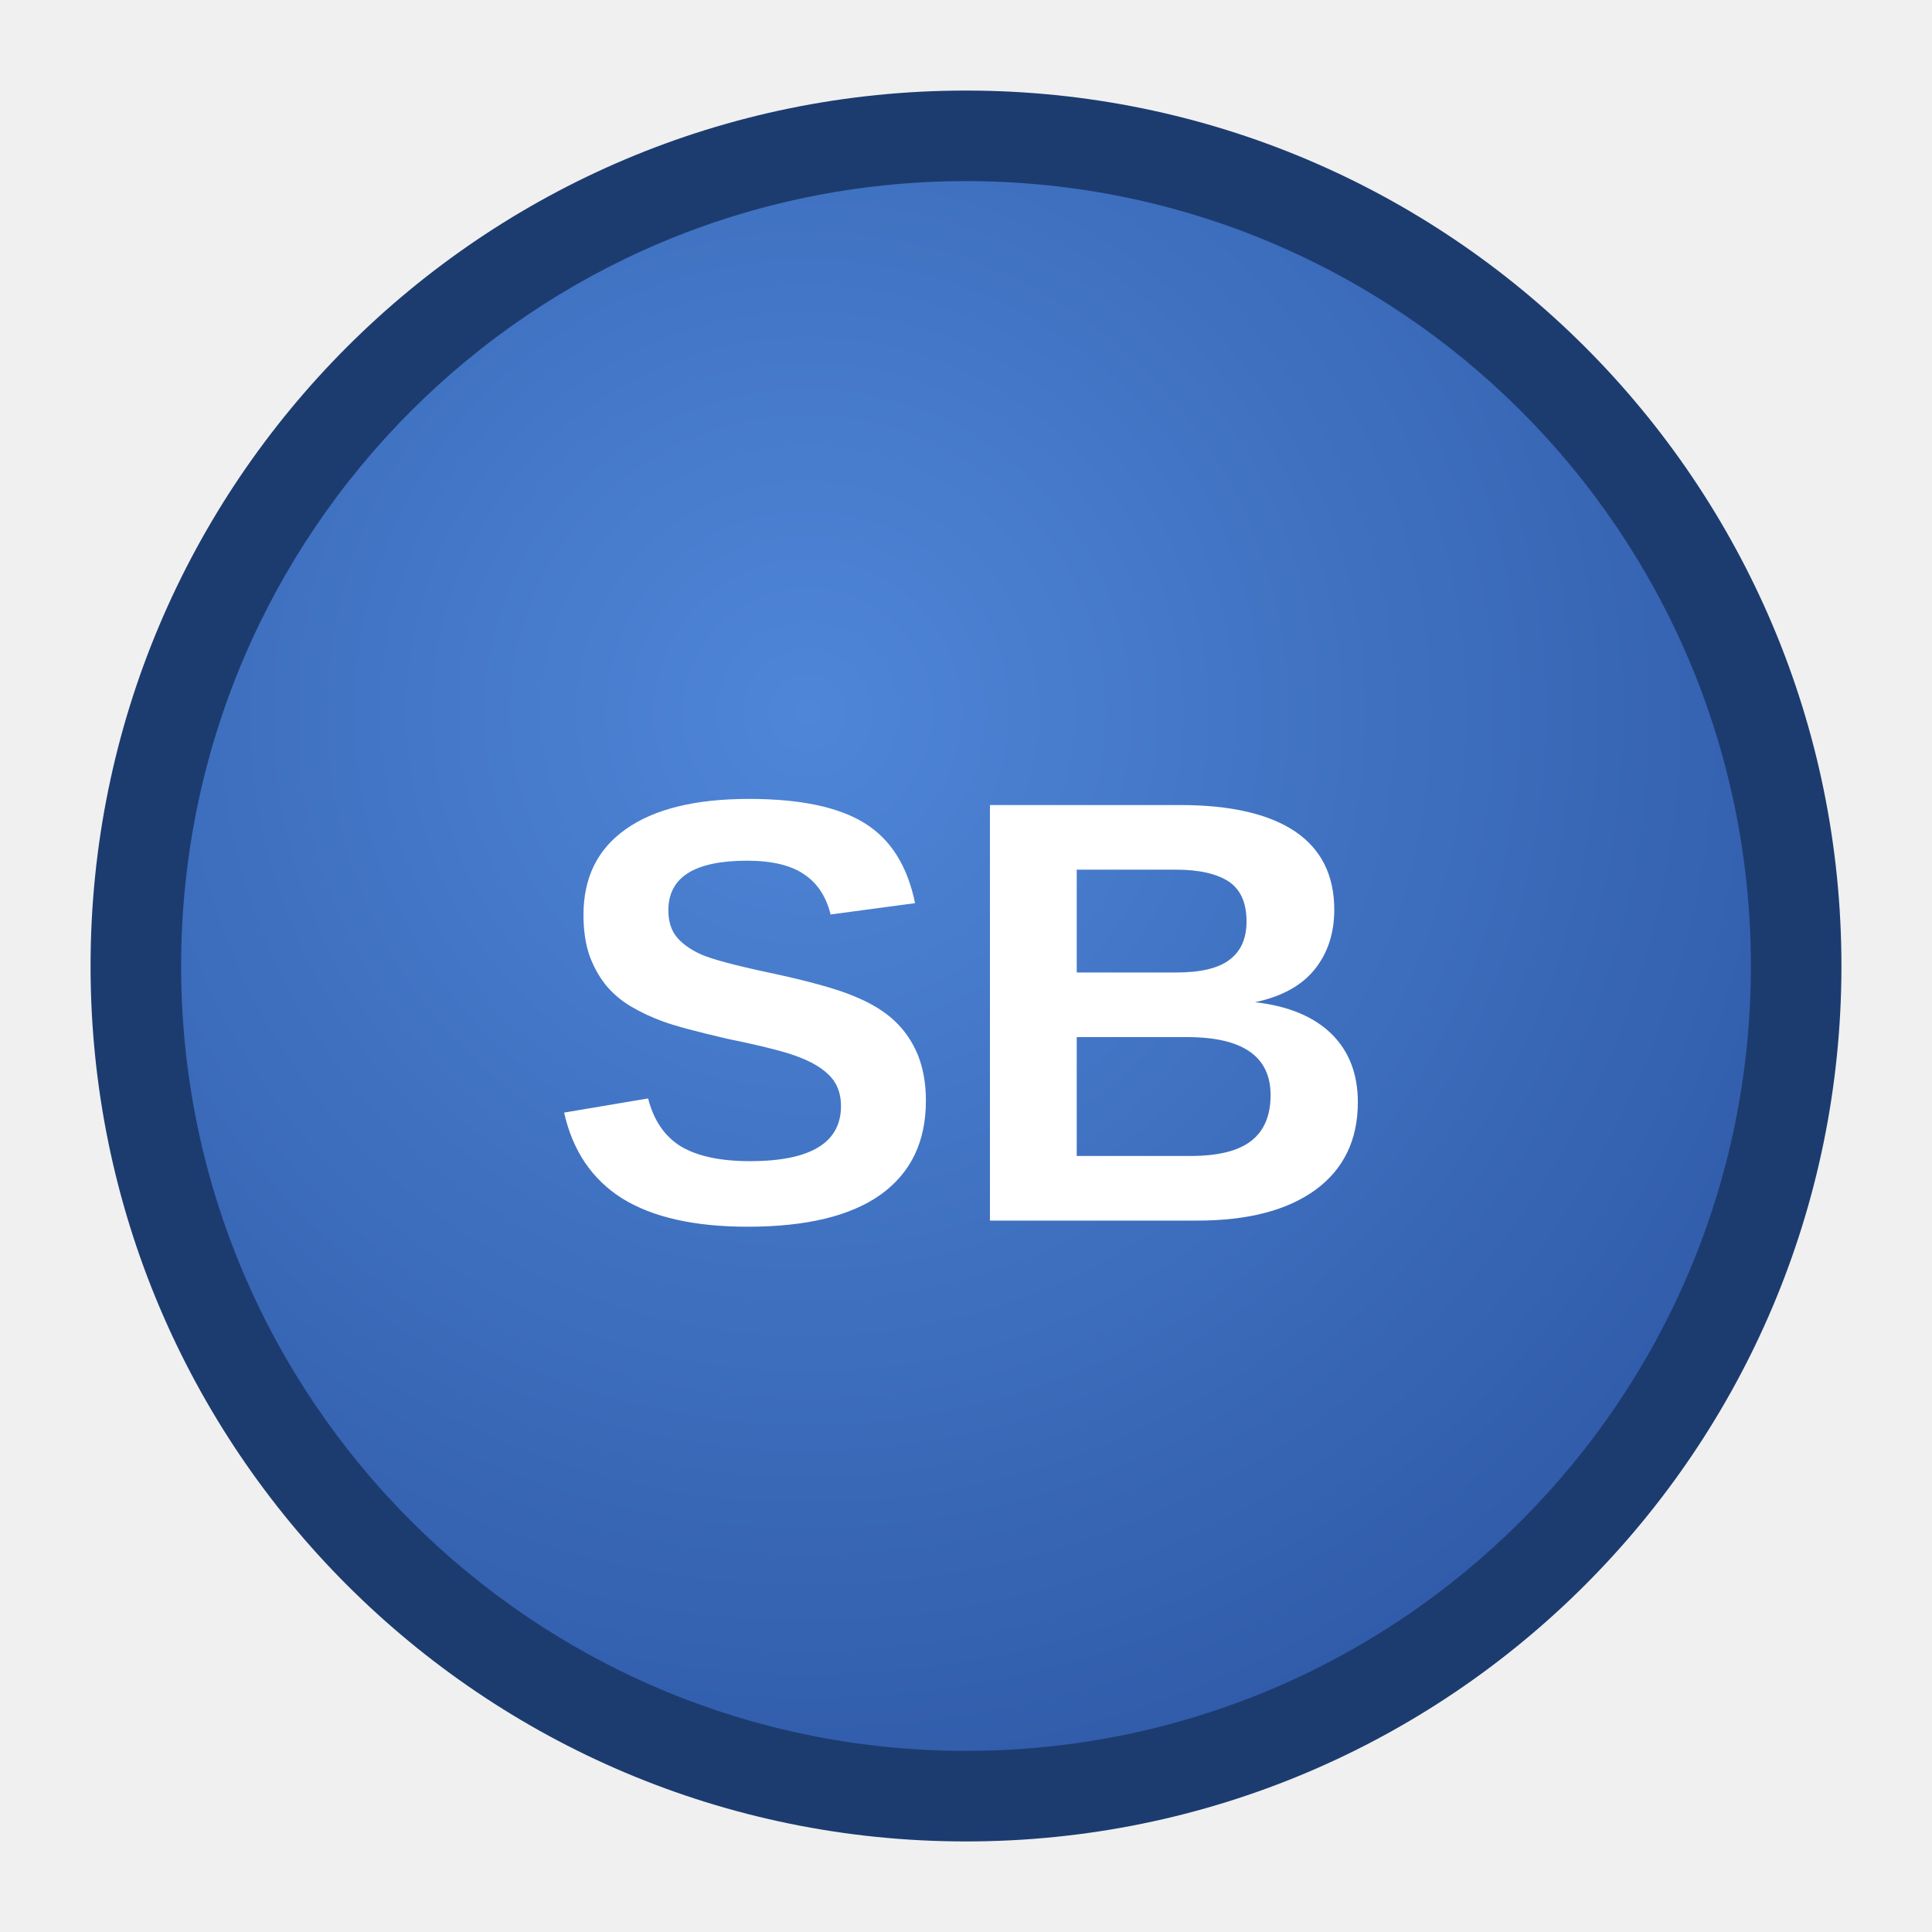
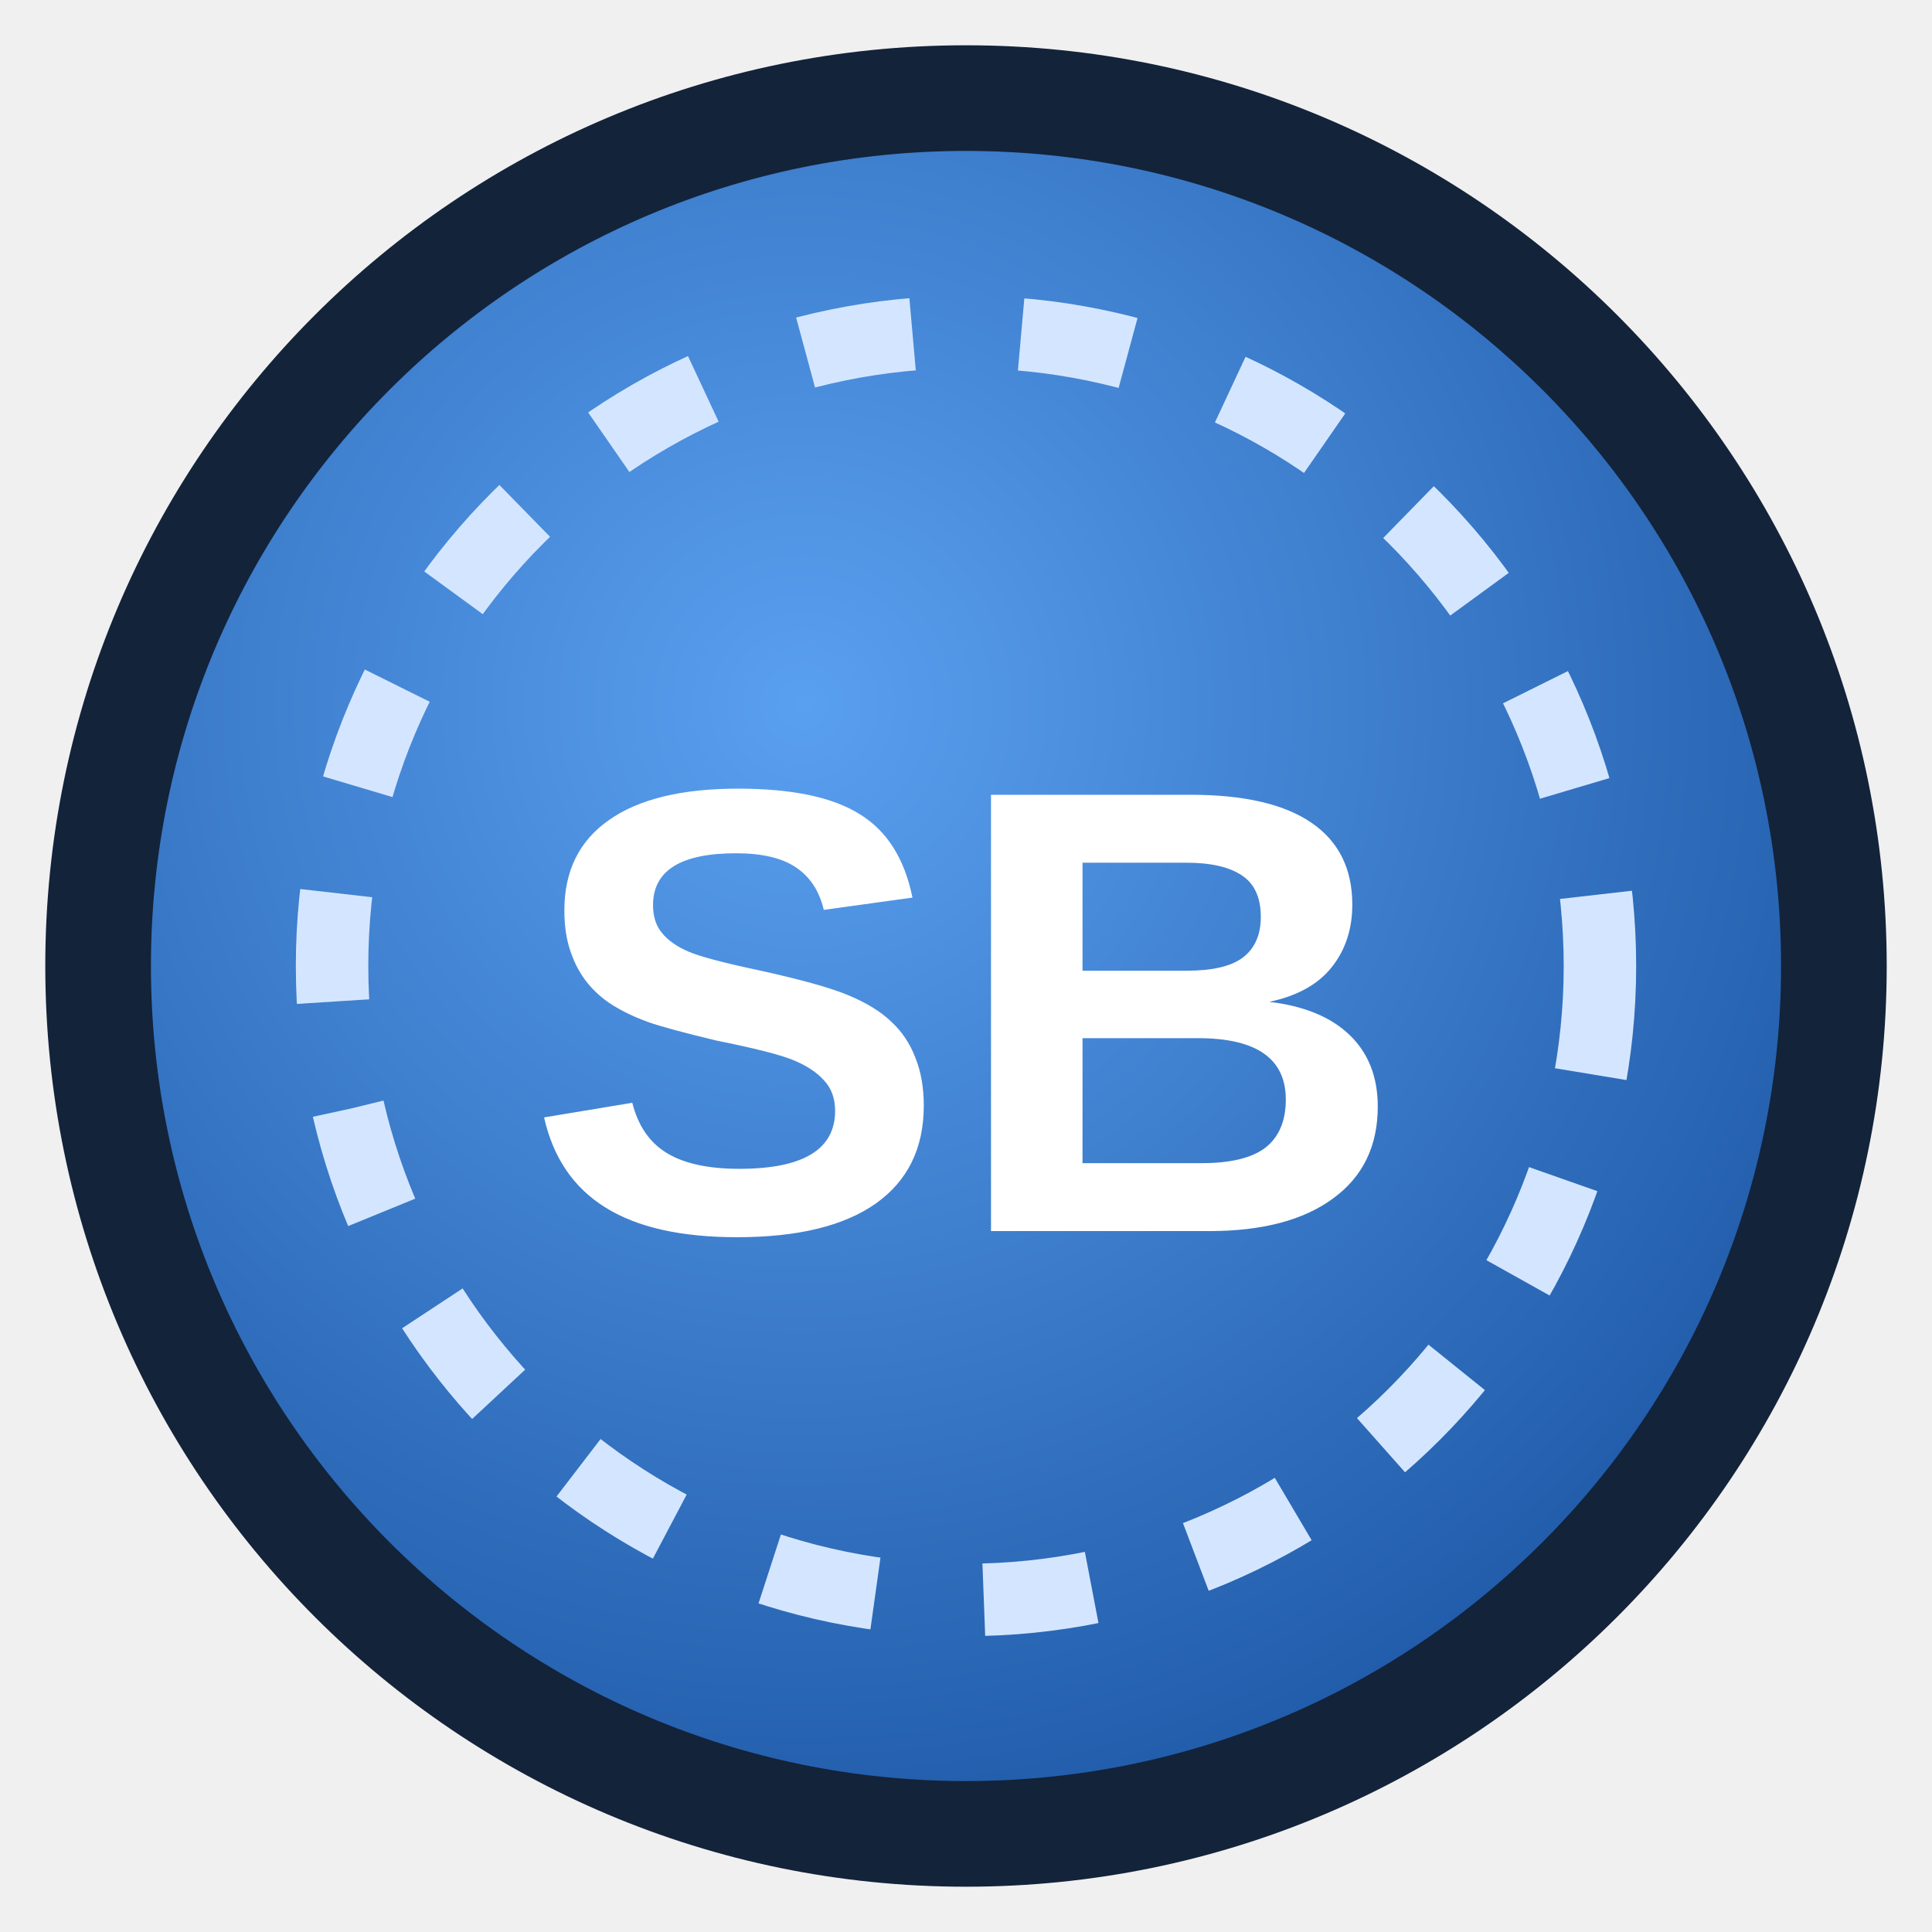
<svg xmlns="http://www.w3.org/2000/svg" width="64" height="64" viewBox="0 0 64 64">
  <defs>
    <radialGradient id="g" cx="40%" cy="34%" r="72%">
-       <stop offset="0" stop-color="#4f86d8" />
-       <stop offset="1" stop-color="#2f5aa8" />
+       <stop offset="0" stop-color="#5aa0f0" />
+       <stop offset="1" stop-color="#1f5aa8" />
    </radialGradient>
  </defs>
-   <circle cx="32" cy="32" r="29" fill="#1c3c70" />
-   <circle cx="32" cy="32" r="26" fill="url(#g)" />
-   <text x="32" y="33.5" text-anchor="middle" dominant-baseline="central" fill="#ffffff" font-size="20" font-weight="800" font-family="Arial,Helvetica,sans-serif">SB</text>
+   <circle cx="32" cy="32" r="30.5" fill="#13233a" />
+   <circle cx="32" cy="32" r="27" fill="url(#g)" />
+   <circle cx="32" cy="32" r="21" fill="none" stroke="#d4e6ff" stroke-width="2.4" stroke-dasharray="3.6 3.6" />
+   <text x="32" y="33.5" text-anchor="middle" dominant-baseline="central" font-family="Arial Black,Arial,sans-serif" font-weight="900" font-size="21" fill="#ffffff">SB</text>
</svg>
